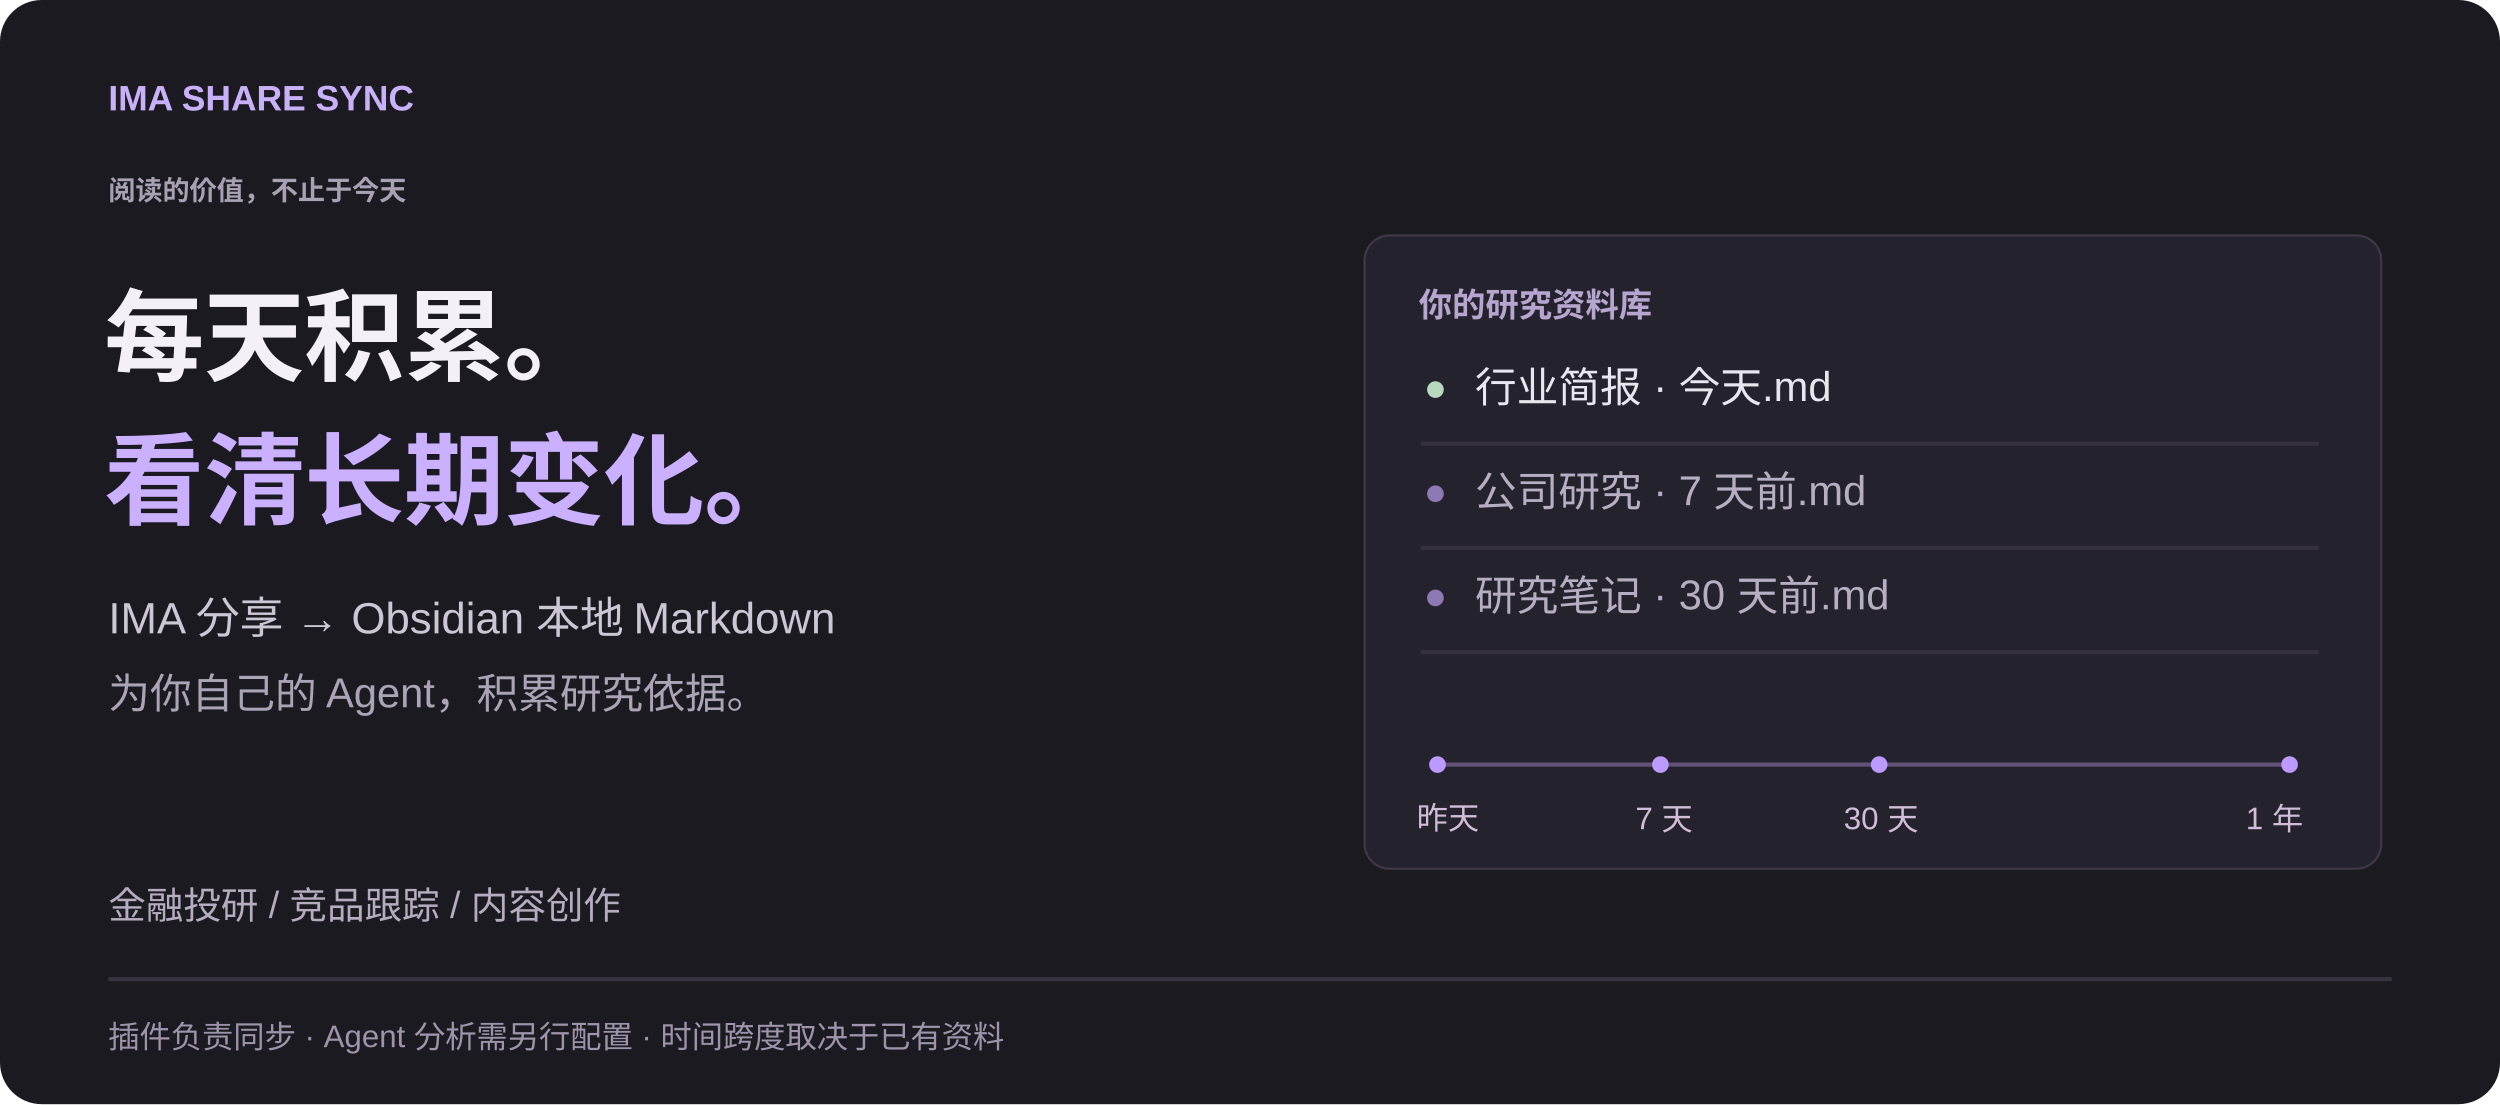
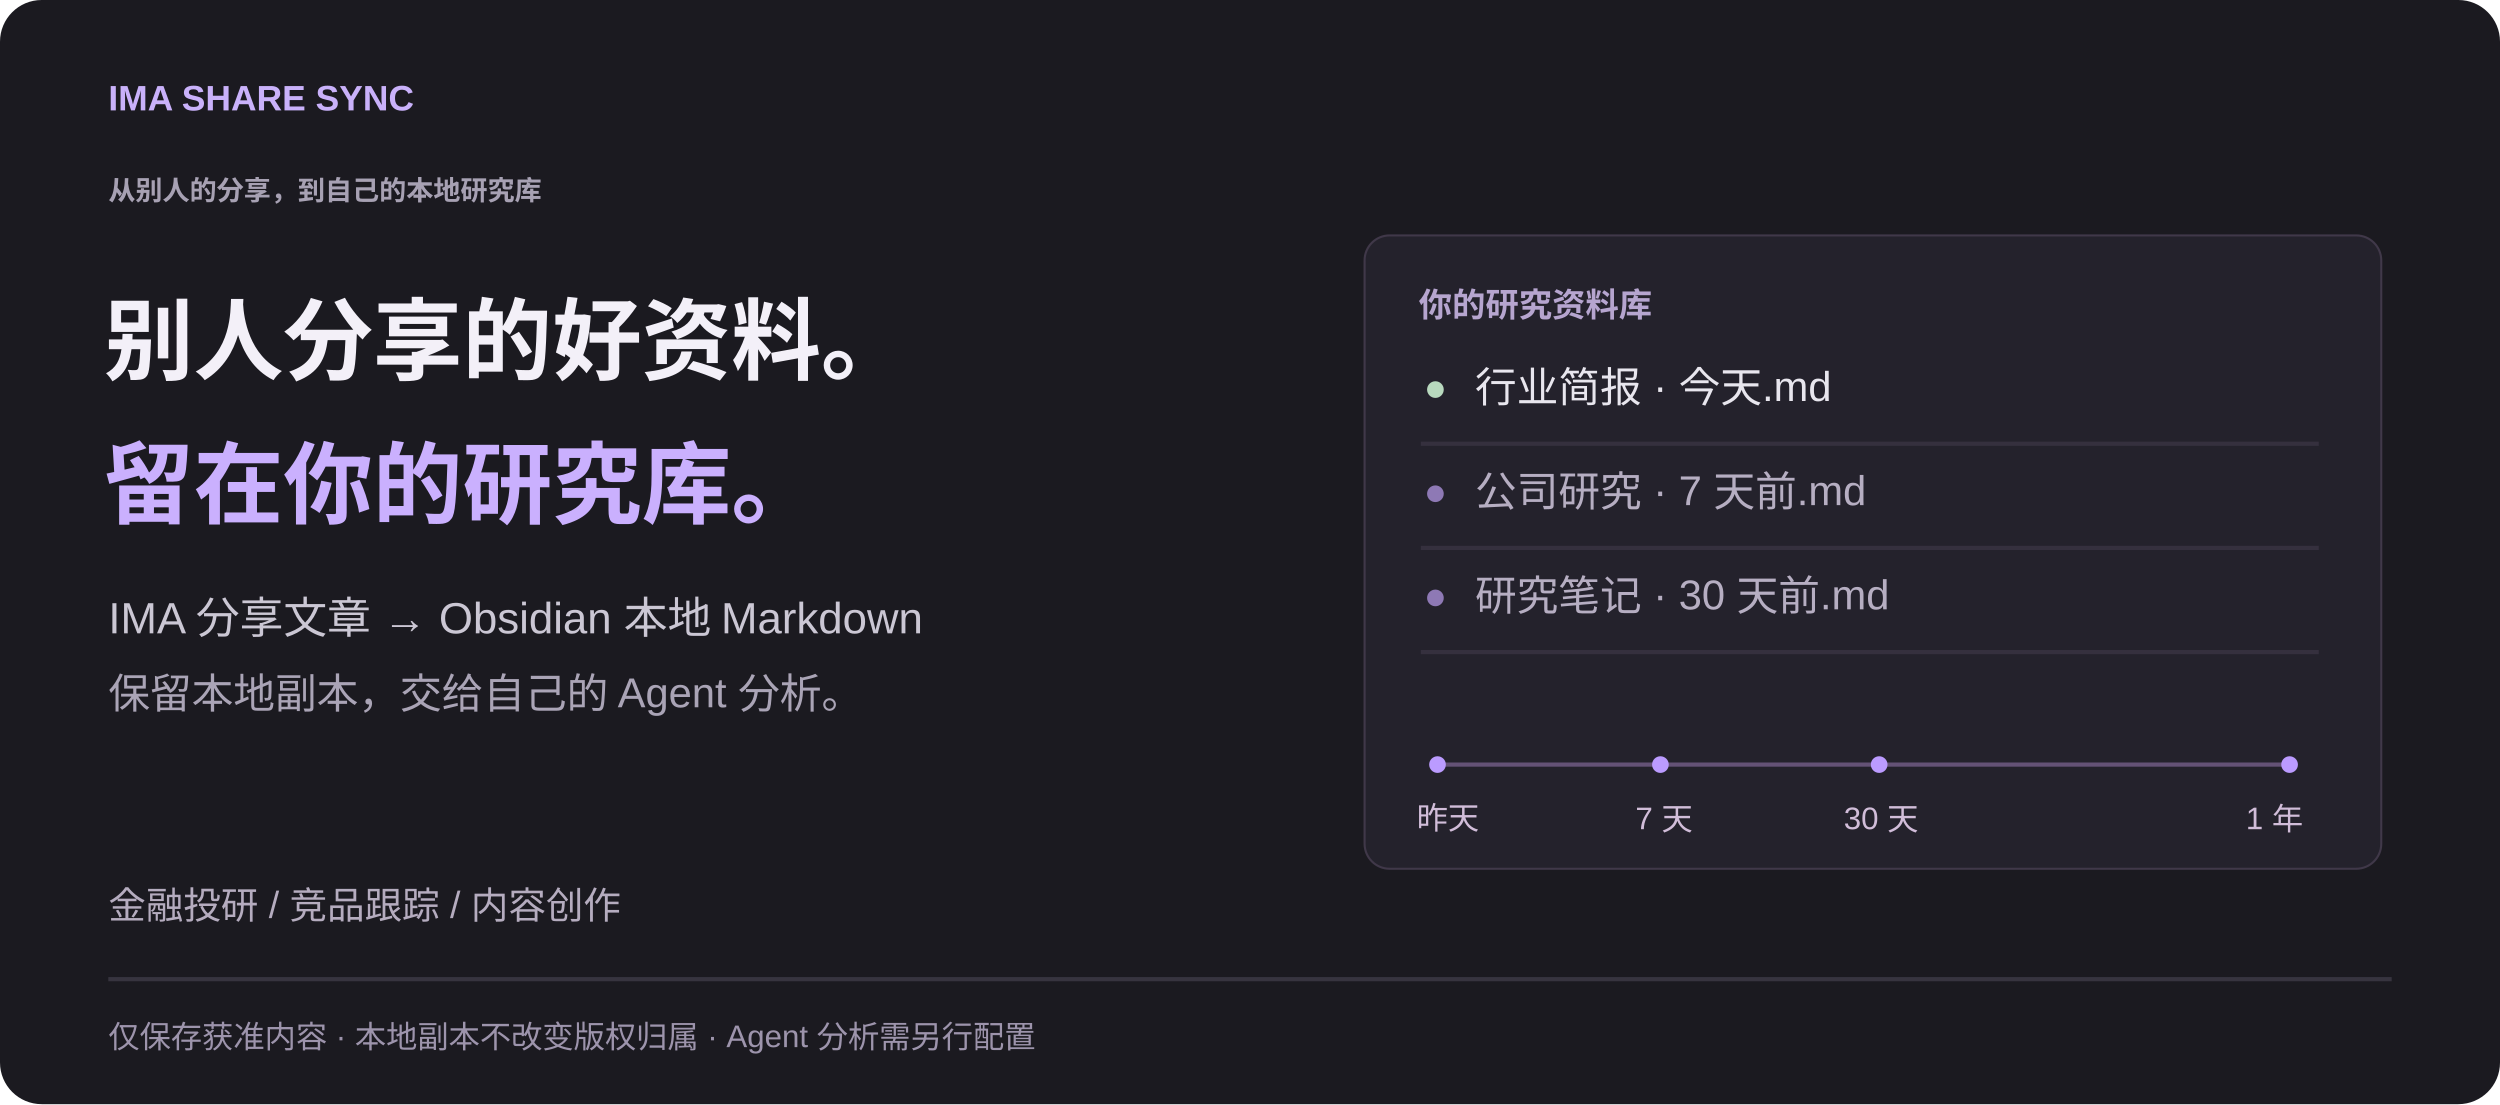
<svg xmlns="http://www.w3.org/2000/svg" width="1200" height="530" viewBox="0 0 1200 530" role="img" aria-labelledby="title desc">
  <rect x="0" y="0" width="1200" height="530" rx="20" fill="#1B1A20" stroke="none" />
  <g font-family="Segoe UI, Microsoft YaHei, Arial, sans-serif">
    <text x="52" y="53" font-size="17" fill="#C9B1FA" font-weight="600">IMA SHARE SYNC</text>
-     <text x="52" y="96" font-size="13" fill="#A7A1B3" font-weight="600">阅读的价值，不止于今天</text>
-     <text x="50" y="179" font-size="48" fill="#F3F0F8" font-weight="600">每天积累。</text>
-     <text x="50" y="248" font-size="48" fill="#CAB0FE" font-weight="600">看清长期变化。</text>
-     <text x="52" y="304" font-size="21" fill="#CBC7D4" font-weight="400">IMA 分享 → Obsidian 本地 Markdown</text>
-     <text x="52" y="340" font-size="20" fill="#AAA4B6" font-weight="400">为你自己的 Agent，积累研究依据。</text>
+     <text x="52" y="96" font-size="13" fill="#A7A1B3" font-weight="600">从别人的分享，到自己的本地研究库</text>
+     <text x="50" y="179" font-size="43" fill="#F3F0F8" font-weight="600">别人分享的好资料。</text>
+     <text x="50" y="248" font-size="43" fill="#CAB0FE" font-weight="600">留在你的研究库。</text>
+     <text x="52" y="304" font-size="21" fill="#CBC7D4" font-weight="400">IMA 分享文章 → Obsidian 本地 Markdown</text>
+     <text x="52" y="340" font-size="20" fill="#AAA4B6" font-weight="400">保留本地副本，交给自己的 Agent 分析。</text>
    <text x="52" y="441" font-size="18" fill="#B5ACBF" font-weight="500">金融投研   /   竞品跟踪   /   内容创作</text>
    <rect x="655" y="113" width="488" height="304" rx="12" fill="#24222C" stroke="#403849" />
    <text x="681" y="152" font-size="16" fill="#B6A5CF" font-weight="600">你的研究资料库</text>
    <path d="M682 213L1113 213" fill="none" stroke="#35303E" stroke-width="2" />
    <circle cx="689" cy="187" r="4" fill="#B8D9BE" />
    <text x="708" y="193" font-size="20" fill="#E8E6EE" font-weight="400">行业简报 · 今天.md</text>
    <path d="M682 263L1113 263" fill="none" stroke="#35303E" stroke-width="2" />
    <circle cx="689" cy="237" r="4" fill="#8E79B5" />
    <text x="708" y="243" font-size="20" fill="#B6AEC2" font-weight="400">公司研究 · 7 天前.md</text>
    <path d="M682 313L1113 313" fill="none" stroke="#35303E" stroke-width="2" />
    <circle cx="689" cy="287" r="4" fill="#8E79B5" />
    <text x="708" y="293" font-size="20" fill="#B6AEC2" font-weight="400">研究笔记 · 30 天前.md</text>
    <path d="M690 367L1099 367" fill="none" stroke="#645276" stroke-width="2" />
    <circle cx="690" cy="367" r="4" fill="#BB9BFF" />
    <circle cx="797" cy="367" r="4" fill="#BB9BFF" />
    <circle cx="902" cy="367" r="4" fill="#BB9BFF" />
    <circle cx="1099" cy="367" r="4" fill="#BB9BFF" />
    <text x="680" y="398" font-size="15" fill="#D1BDD9" font-weight="400">昨天</text>
    <text x="785" y="398" font-size="15" fill="#D1BDD9" font-weight="400">7 天</text>
    <text x="885" y="398" font-size="15" fill="#D1BDD9" font-weight="400">30 天</text>
    <text x="1078" y="398" font-size="15" fill="#D1BDD9" font-weight="400">1 年</text>
    <path d="M52 470L1148 470" fill="none" stroke="#37343F" stroke-width="2" />
-     <text x="52" y="503" font-size="15" fill="#9D94AC" font-weight="400">插件负责同步 · Agent 分析需另行配置 · 时间跨度取决于已有资料</text>
+     <text x="52" y="503" font-size="15" fill="#9D94AC" font-weight="400">仅保存获准内容 · 本地副本不改变版权归属 · Agent 分析需另行配置</text>
  </g>
</svg>
